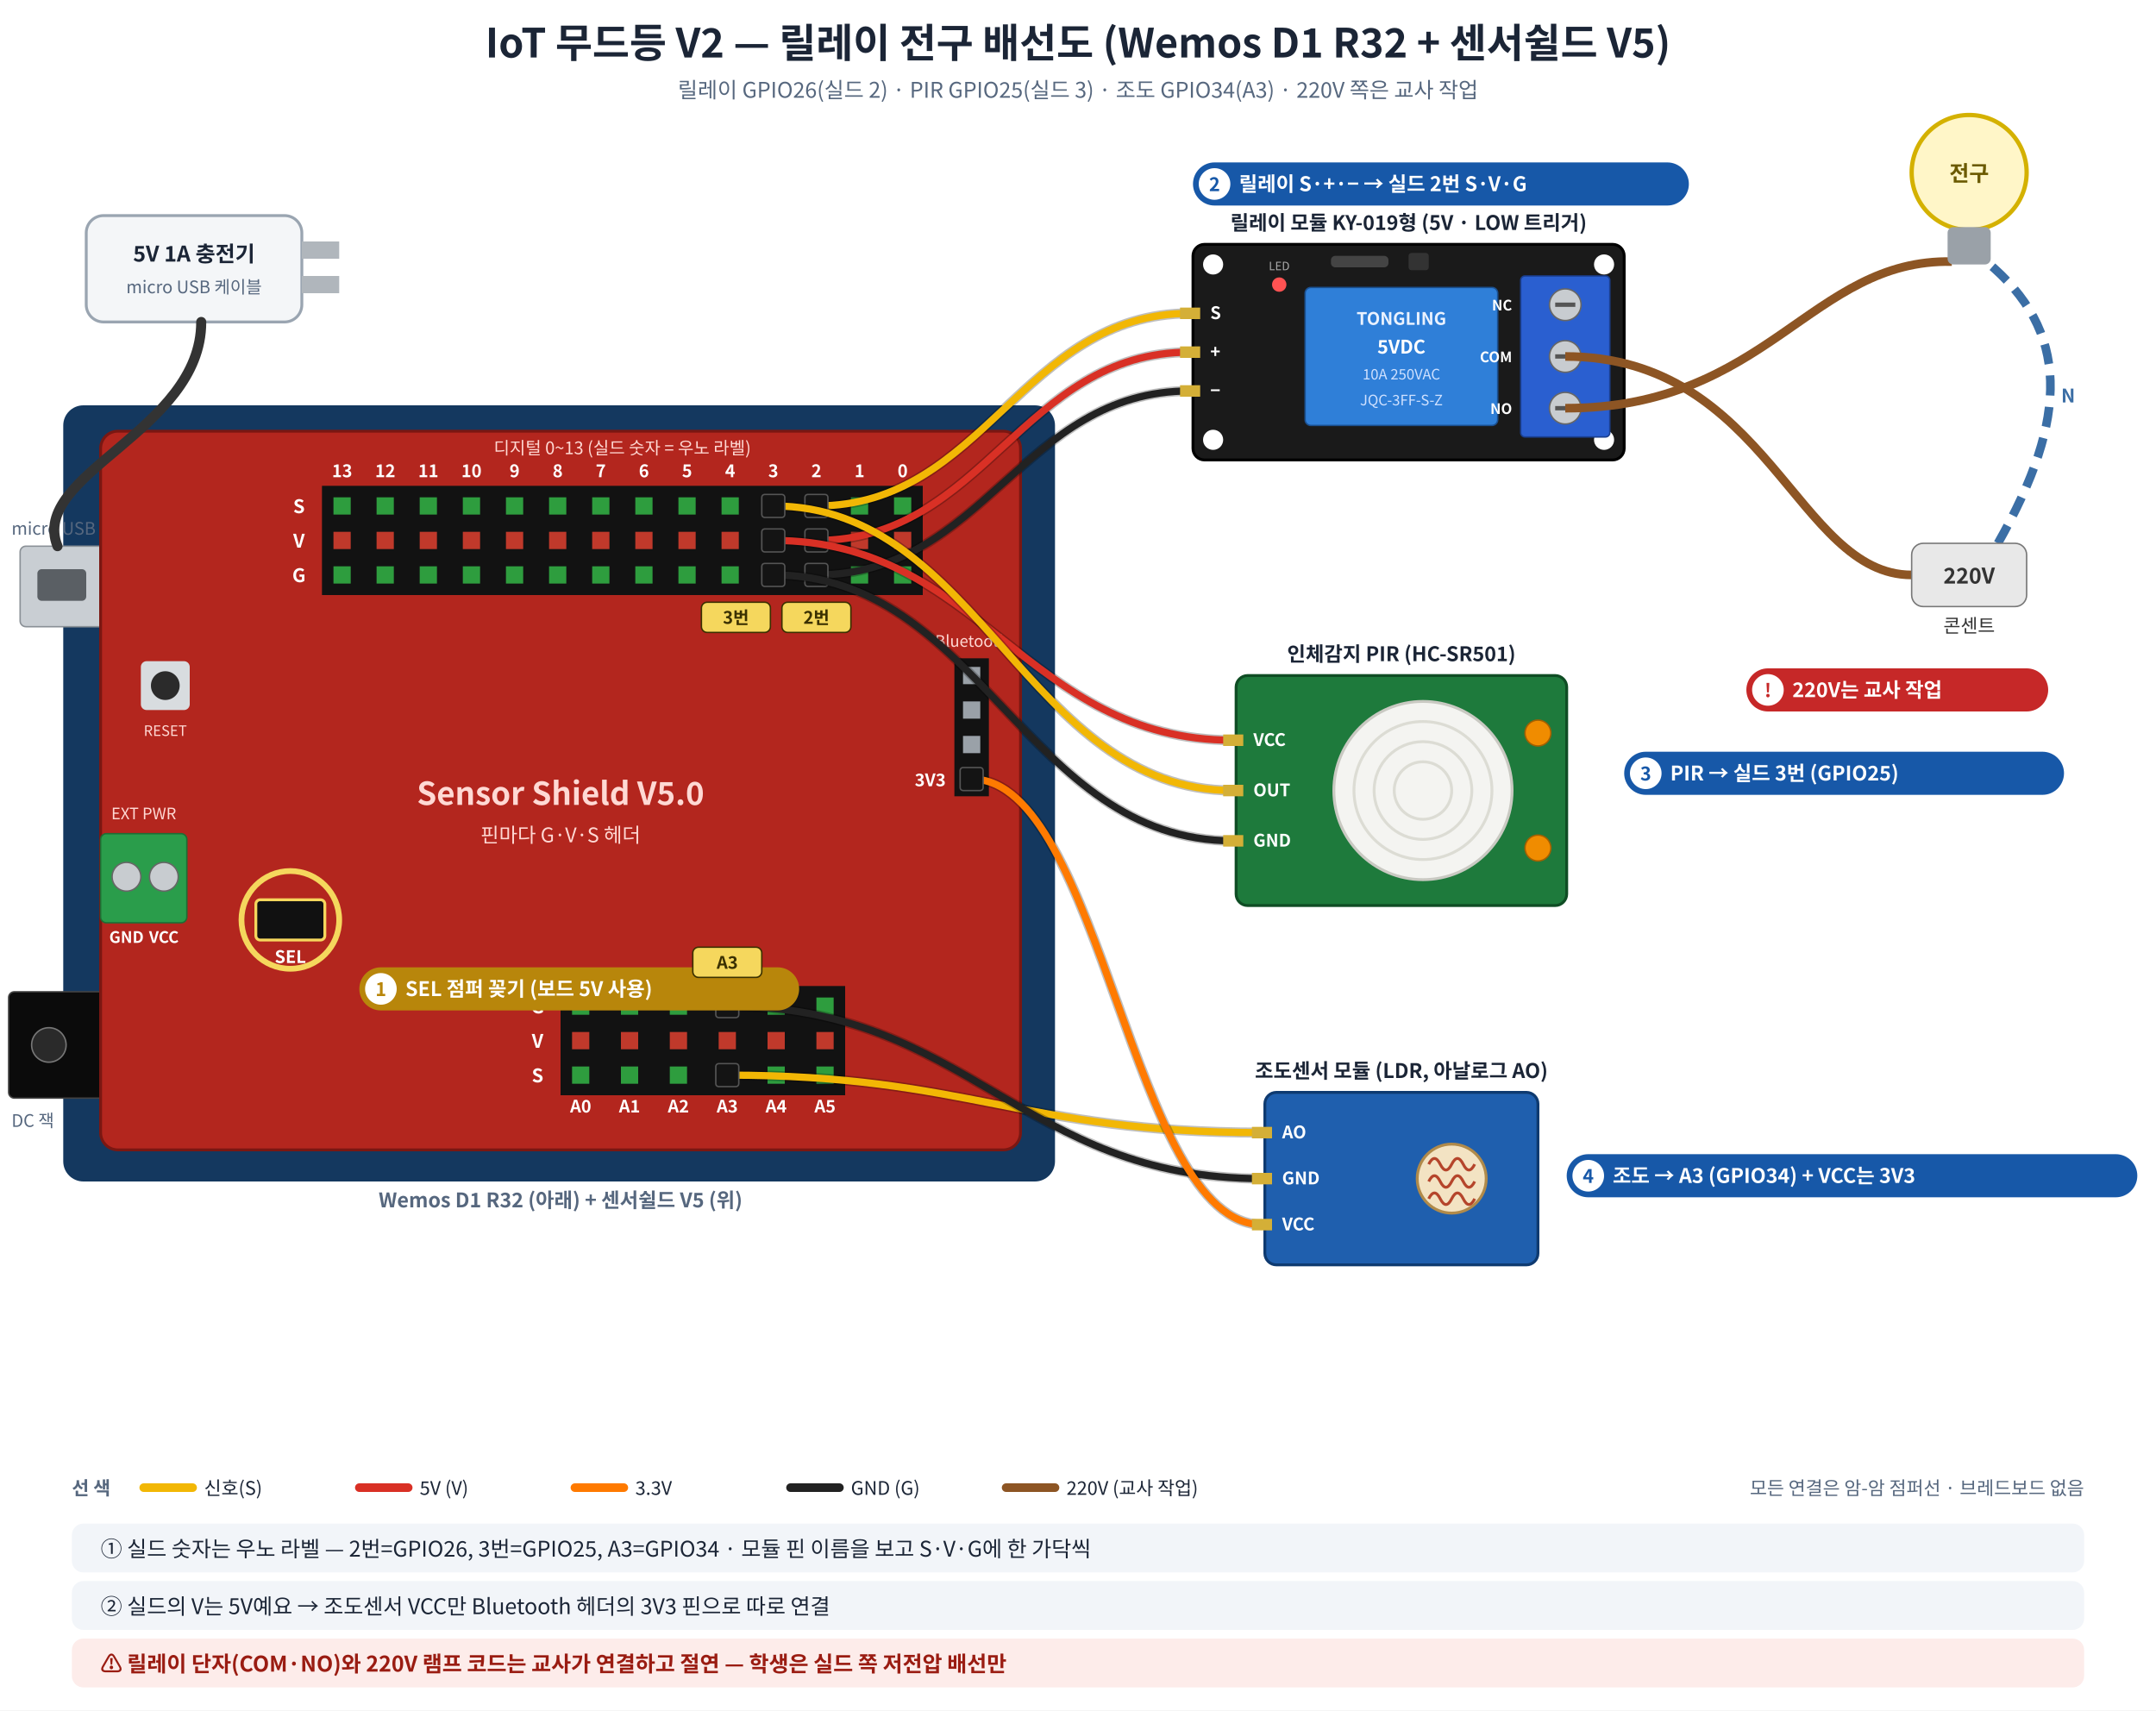
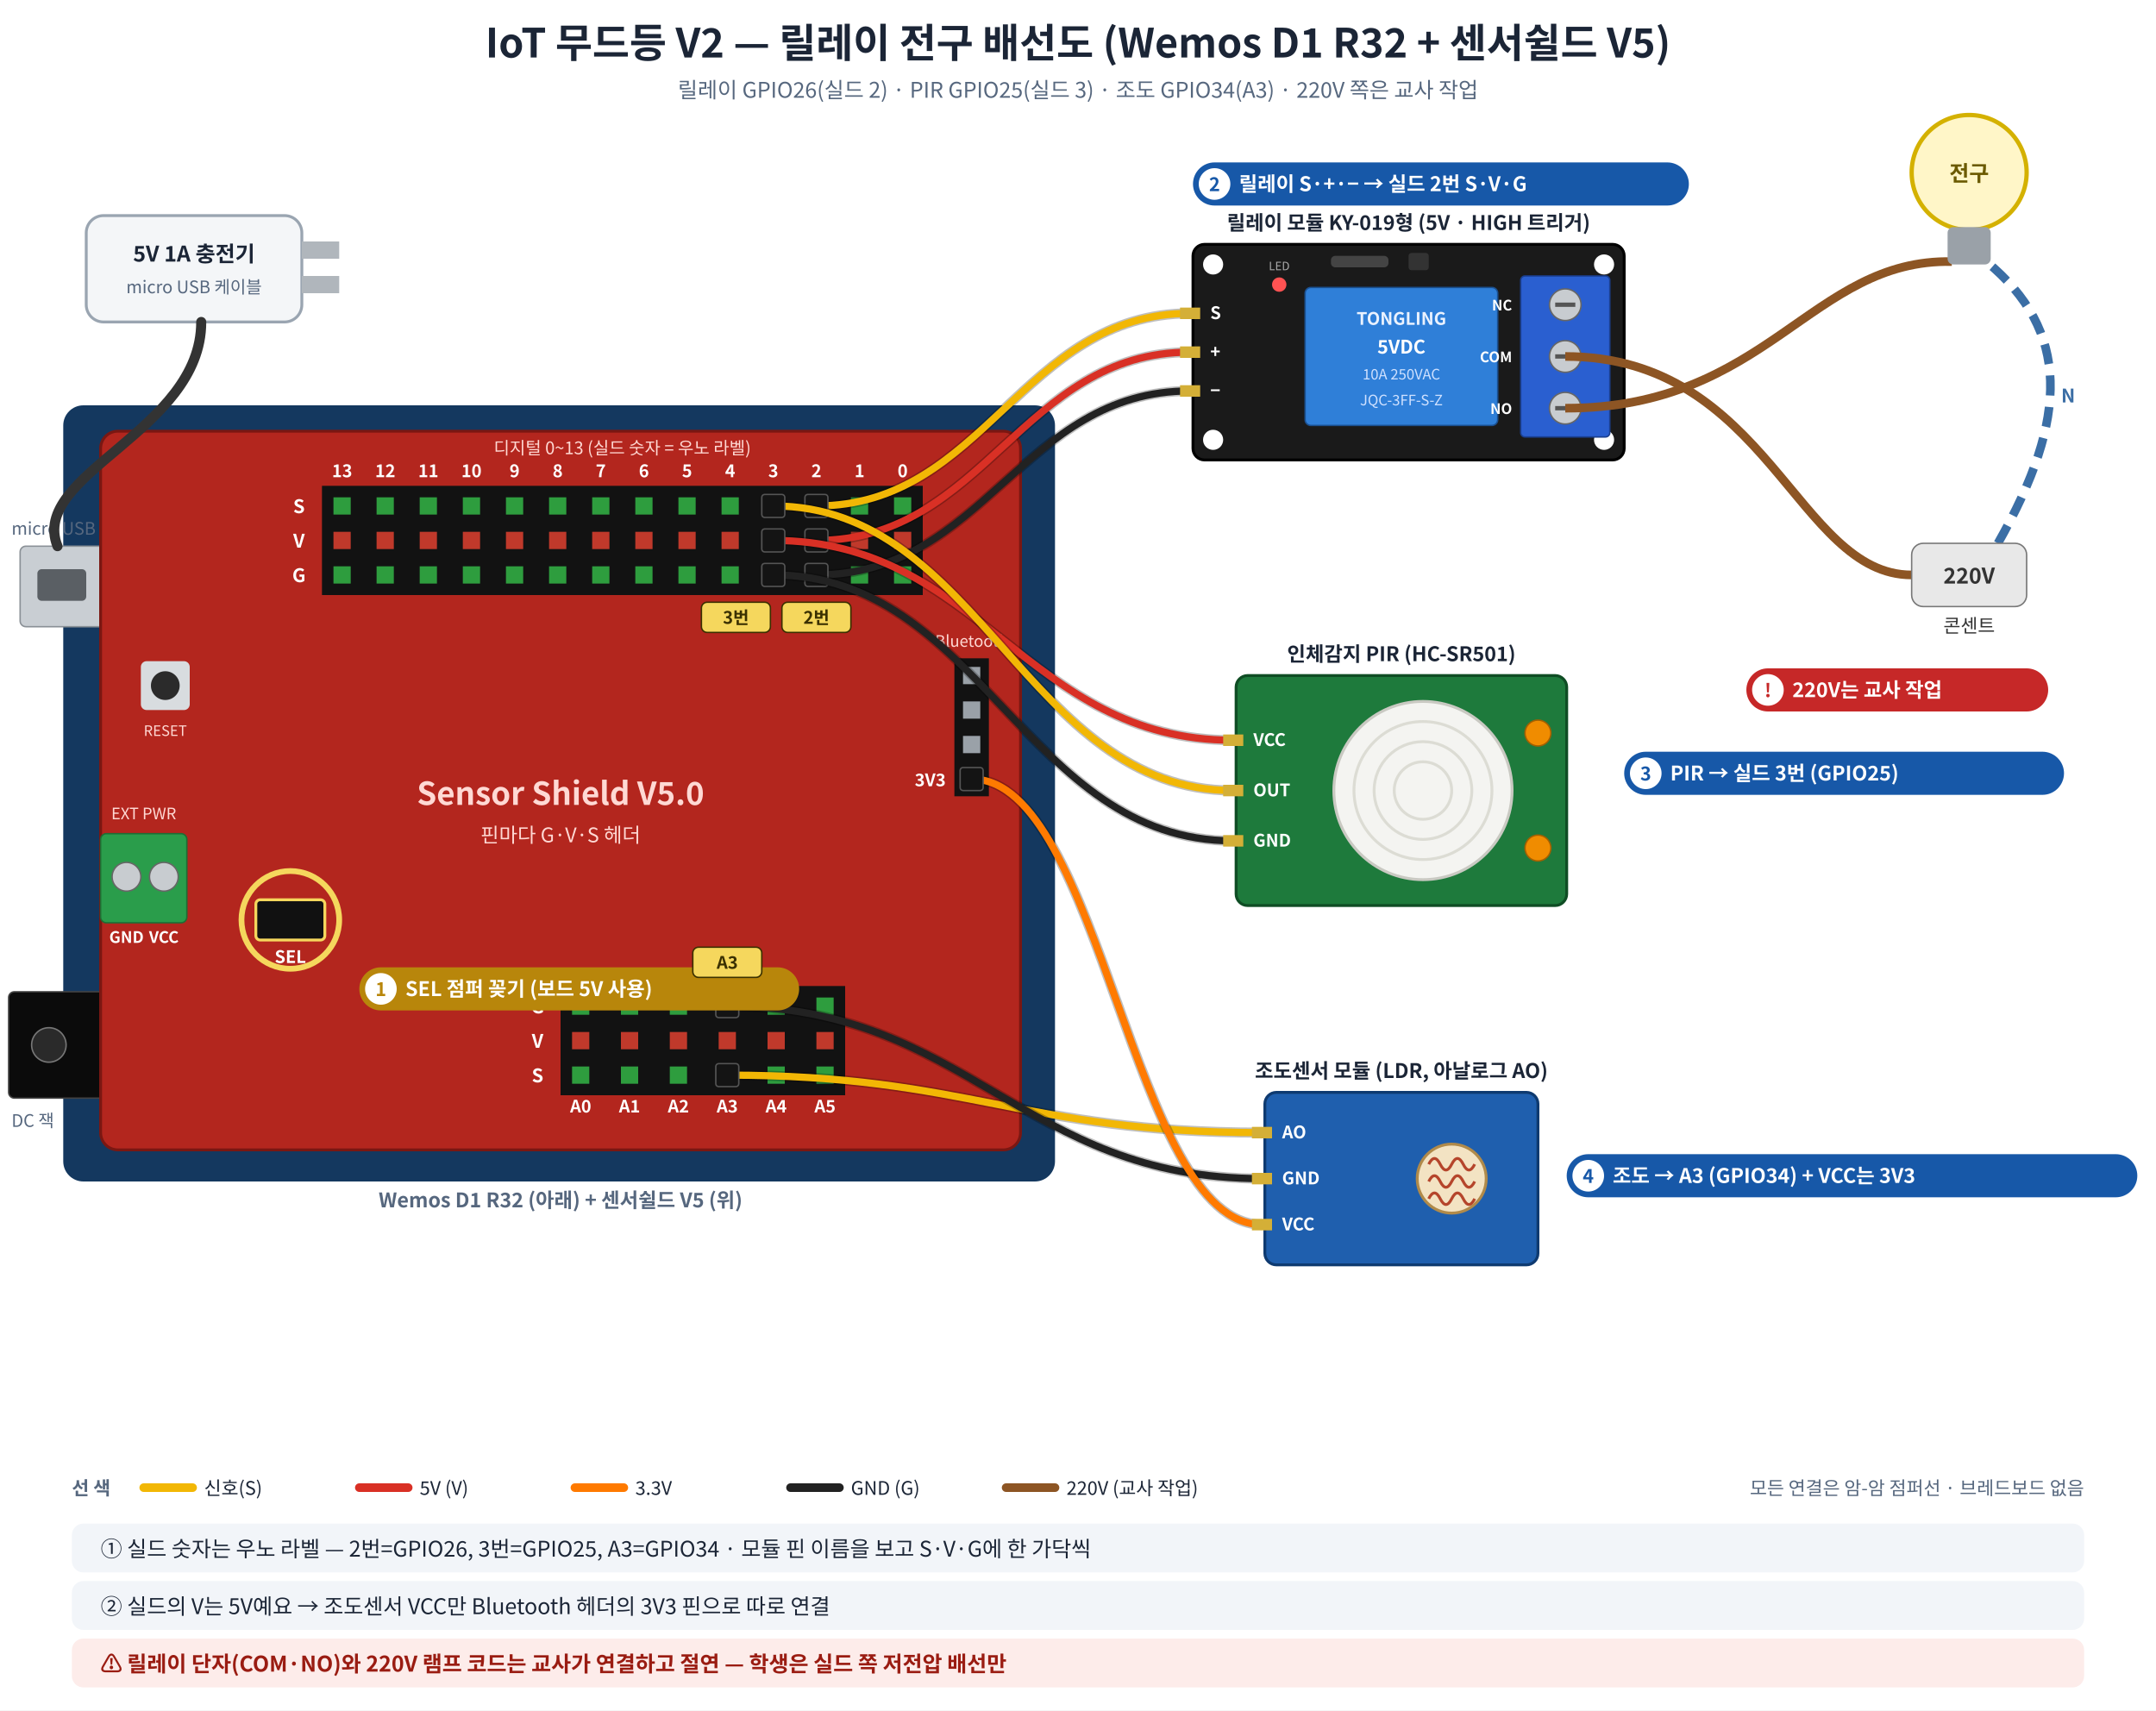
<svg xmlns="http://www.w3.org/2000/svg" width="1500" height="1190" viewBox="0 0 1500 1190" font-family="Pretendard, 'Noto Sans CJK KR', 'WenQuanYi Zen Hei', sans-serif">
  <rect width="1500" height="1190" fill="#ffffff" />
  <text x="750.0" y="40.0" font-size="28" font-weight="bold" fill="#1b2536" text-anchor="middle">IoT 무드등 V2 — 릴레이 전구 배선도 (Wemos D1 R32 + 센서쉴드 V5)</text>
  <text x="750.0" y="68.0" font-size="15" fill="#56677e" text-anchor="middle">릴레이 GPIO26(실드 2) · PIR GPIO25(실드 3) · 조도 GPIO34(A3) · 220V 쪽은 교사 작업</text>
  <rect x="44" y="282" width="690" height="540" rx="14" fill="#14385f" />
  <rect x="14" y="380" width="70" height="56" rx="4" fill="#c9ced3" stroke="#8a9096" />
  <rect x="26" y="396" width="34" height="22" rx="3" fill="#5a5f64" />
  <text x="8.0" y="372.0" font-size="12" fill="#56677e" text-anchor="start">micro USB</text>
  <rect x="6" y="690" width="92" height="74" rx="4" fill="#0b0b0b" stroke="#444" />
  <circle cx="34" cy="727" r="12" fill="#2a2a2a" stroke="#777" />
  <text x="8.0" y="784.0" font-size="12" fill="#56677e" text-anchor="start">DC 잭</text>
  <text x="390.0" y="840.0" font-size="14" font-weight="bold" fill="#56677e" text-anchor="middle">Wemos D1 R32 (아래) + 센서쉴드 V5 (위)</text>
  <rect x="70" y="300" width="640" height="500" rx="12" fill="#b3261e" stroke="#7a1712" stroke-width="2" />
  <text x="390.0" y="560.0" font-size="22" font-weight="bold" fill="#ffd9d4" text-anchor="middle">Sensor Shield V5.0</text>
  <text x="390.0" y="586.0" font-size="14" fill="#ffd9d4" text-anchor="middle">핀마다 G·V·S 헤더</text>
  <rect x="224" y="338" width="418" height="76" fill="#121212" />
  <text x="628.0" y="332.0" font-size="12" font-weight="bold" fill="#ffffff" text-anchor="middle">0</text>
  <rect x="622" y="346" width="12" height="12" fill="#2e9d3e" />
  <rect x="622" y="370" width="12" height="12" fill="#c0392b" />
  <rect x="622" y="394" width="12" height="12" fill="#2e9d3e" />
  <text x="598.0" y="332.0" font-size="12" font-weight="bold" fill="#ffffff" text-anchor="middle">1</text>
  <rect x="592" y="346" width="12" height="12" fill="#2e9d3e" />
  <rect x="592" y="370" width="12" height="12" fill="#c0392b" />
  <rect x="592" y="394" width="12" height="12" fill="#2e9d3e" />
  <text x="568.0" y="332.0" font-size="12" font-weight="bold" fill="#ffffff" text-anchor="middle">2</text>
  <rect x="562" y="346" width="12" height="12" fill="#2e9d3e" />
  <rect x="562" y="370" width="12" height="12" fill="#c0392b" />
  <rect x="562" y="394" width="12" height="12" fill="#2e9d3e" />
  <text x="538.0" y="332.0" font-size="12" font-weight="bold" fill="#ffffff" text-anchor="middle">3</text>
  <rect x="532" y="346" width="12" height="12" fill="#2e9d3e" />
  <rect x="532" y="370" width="12" height="12" fill="#c0392b" />
  <rect x="532" y="394" width="12" height="12" fill="#2e9d3e" />
  <text x="508.0" y="332.0" font-size="12" font-weight="bold" fill="#ffffff" text-anchor="middle">4</text>
  <rect x="502" y="346" width="12" height="12" fill="#2e9d3e" />
  <rect x="502" y="370" width="12" height="12" fill="#c0392b" />
  <rect x="502" y="394" width="12" height="12" fill="#2e9d3e" />
  <text x="478.0" y="332.0" font-size="12" font-weight="bold" fill="#ffffff" text-anchor="middle">5</text>
  <rect x="472" y="346" width="12" height="12" fill="#2e9d3e" />
  <rect x="472" y="370" width="12" height="12" fill="#c0392b" />
  <rect x="472" y="394" width="12" height="12" fill="#2e9d3e" />
  <text x="448.0" y="332.0" font-size="12" font-weight="bold" fill="#ffffff" text-anchor="middle">6</text>
  <rect x="442" y="346" width="12" height="12" fill="#2e9d3e" />
  <rect x="442" y="370" width="12" height="12" fill="#c0392b" />
  <rect x="442" y="394" width="12" height="12" fill="#2e9d3e" />
  <text x="418.0" y="332.0" font-size="12" font-weight="bold" fill="#ffffff" text-anchor="middle">7</text>
  <rect x="412" y="346" width="12" height="12" fill="#2e9d3e" />
  <rect x="412" y="370" width="12" height="12" fill="#c0392b" />
  <rect x="412" y="394" width="12" height="12" fill="#2e9d3e" />
  <text x="388.0" y="332.0" font-size="12" font-weight="bold" fill="#ffffff" text-anchor="middle">8</text>
  <rect x="382" y="346" width="12" height="12" fill="#2e9d3e" />
  <rect x="382" y="370" width="12" height="12" fill="#c0392b" />
  <rect x="382" y="394" width="12" height="12" fill="#2e9d3e" />
  <text x="358.0" y="332.0" font-size="12" font-weight="bold" fill="#ffffff" text-anchor="middle">9</text>
  <rect x="352" y="346" width="12" height="12" fill="#2e9d3e" />
  <rect x="352" y="370" width="12" height="12" fill="#c0392b" />
  <rect x="352" y="394" width="12" height="12" fill="#2e9d3e" />
  <text x="328.0" y="332.0" font-size="12" font-weight="bold" fill="#ffffff" text-anchor="middle">10</text>
  <rect x="322" y="346" width="12" height="12" fill="#2e9d3e" />
  <rect x="322" y="370" width="12" height="12" fill="#c0392b" />
  <rect x="322" y="394" width="12" height="12" fill="#2e9d3e" />
  <text x="298.0" y="332.0" font-size="12" font-weight="bold" fill="#ffffff" text-anchor="middle">11</text>
  <rect x="292" y="346" width="12" height="12" fill="#2e9d3e" />
  <rect x="292" y="370" width="12" height="12" fill="#c0392b" />
  <rect x="292" y="394" width="12" height="12" fill="#2e9d3e" />
  <text x="268.0" y="332.0" font-size="12" font-weight="bold" fill="#ffffff" text-anchor="middle">12</text>
  <rect x="262" y="346" width="12" height="12" fill="#2e9d3e" />
  <rect x="262" y="370" width="12" height="12" fill="#c0392b" />
  <rect x="262" y="394" width="12" height="12" fill="#2e9d3e" />
  <text x="238.0" y="332.0" font-size="12" font-weight="bold" fill="#ffffff" text-anchor="middle">13</text>
  <rect x="232" y="346" width="12" height="12" fill="#2e9d3e" />
  <rect x="232" y="370" width="12" height="12" fill="#c0392b" />
  <rect x="232" y="394" width="12" height="12" fill="#2e9d3e" />
  <text x="208.0" y="357.0" font-size="13" font-weight="bold" fill="#ffffff" text-anchor="middle">S</text>
  <text x="208.0" y="381.0" font-size="13" font-weight="bold" fill="#ffffff" text-anchor="middle">V</text>
  <text x="208.0" y="405.0" font-size="13" font-weight="bold" fill="#ffffff" text-anchor="middle">G</text>
  <text x="433.0" y="316.0" font-size="12" fill="#ffd9d4" text-anchor="middle">디지털 0~13 (실드 숫자 = 우노 라벨)</text>
  <rect x="390" y="686" width="198" height="76" fill="#121212" />
  <text x="404.0" y="774.0" font-size="12" font-weight="bold" fill="#ffffff" text-anchor="middle">A0</text>
  <rect x="398" y="694" width="12" height="12" fill="#2e9d3e" />
  <rect x="398" y="718" width="12" height="12" fill="#c0392b" />
  <rect x="398" y="742" width="12" height="12" fill="#2e9d3e" />
  <text x="438.0" y="774.0" font-size="12" font-weight="bold" fill="#ffffff" text-anchor="middle">A1</text>
  <rect x="432" y="694" width="12" height="12" fill="#2e9d3e" />
  <rect x="432" y="718" width="12" height="12" fill="#c0392b" />
  <rect x="432" y="742" width="12" height="12" fill="#2e9d3e" />
  <text x="472.0" y="774.0" font-size="12" font-weight="bold" fill="#ffffff" text-anchor="middle">A2</text>
  <rect x="466" y="694" width="12" height="12" fill="#2e9d3e" />
  <rect x="466" y="718" width="12" height="12" fill="#c0392b" />
  <rect x="466" y="742" width="12" height="12" fill="#2e9d3e" />
  <text x="506.0" y="774.0" font-size="12" font-weight="bold" fill="#ffffff" text-anchor="middle">A3</text>
  <rect x="500" y="694" width="12" height="12" fill="#2e9d3e" />
  <rect x="500" y="718" width="12" height="12" fill="#c0392b" />
  <rect x="500" y="742" width="12" height="12" fill="#2e9d3e" />
  <text x="540.0" y="774.0" font-size="12" font-weight="bold" fill="#ffffff" text-anchor="middle">A4</text>
  <rect x="534" y="694" width="12" height="12" fill="#2e9d3e" />
  <rect x="534" y="718" width="12" height="12" fill="#c0392b" />
  <rect x="534" y="742" width="12" height="12" fill="#2e9d3e" />
  <text x="574.0" y="774.0" font-size="12" font-weight="bold" fill="#ffffff" text-anchor="middle">A5</text>
  <rect x="568" y="694" width="12" height="12" fill="#2e9d3e" />
  <rect x="568" y="718" width="12" height="12" fill="#c0392b" />
  <rect x="568" y="742" width="12" height="12" fill="#2e9d3e" />
  <text x="374.0" y="705.0" font-size="13" font-weight="bold" fill="#ffffff" text-anchor="middle">G</text>
  <text x="374.0" y="729.0" font-size="13" font-weight="bold" fill="#ffffff" text-anchor="middle">V</text>
  <text x="374.0" y="753.0" font-size="13" font-weight="bold" fill="#ffffff" text-anchor="middle">S</text>
  <rect x="664" y="458" width="24" height="96" fill="#121212" />
  <rect x="670" y="464" width="12" height="12" fill="#9aa1a8" />
  <rect x="670" y="488" width="12" height="12" fill="#9aa1a8" />
  <rect x="670" y="512" width="12" height="12" fill="#9aa1a8" />
  <rect x="670" y="536" width="12" height="12" fill="#c0392b" />
  <text x="658.0" y="547.0" font-size="12" font-weight="bold" fill="#ffffff" text-anchor="end">3V3</text>
  <text x="676.0" y="450.0" font-size="11" fill="#ffd9d4" text-anchor="middle">Bluetooth</text>
  <rect x="70" y="580" width="60" height="62" rx="4" fill="#2a9d4b" stroke="#1d6d34" />
  <circle cx="88" cy="610" r="10" fill="#c8ccd0" stroke="#666" />
  <circle cx="114" cy="610" r="10" fill="#c8ccd0" stroke="#666" />
  <text x="88.0" y="656.0" font-size="11" font-weight="bold" fill="#ffffff" text-anchor="middle">GND</text>
  <text x="114.0" y="656.0" font-size="11" font-weight="bold" fill="#ffffff" text-anchor="middle">VCC</text>
  <text x="100.0" y="570.0" font-size="11" fill="#ffd9d4" text-anchor="middle">EXT PWR</text>
  <rect x="184" y="634" width="12" height="12" fill="#d4af37" />
  <rect x="208" y="634" width="12" height="12" fill="#d4af37" />
  <text x="202.0" y="670.0" font-size="12" font-weight="bold" fill="#ffffff" text-anchor="middle">SEL</text>
  <rect x="178" y="626" width="48" height="28" rx="3" fill="#111" stroke="#f5d75d" stroke-width="2" />
  <rect x="98" y="460" width="34" height="34" rx="4" fill="#d8dcdf" />
  <circle cx="115" cy="477" r="10" fill="#2b2b2b" />
  <text x="115.0" y="512.0" font-size="10" fill="#ffd9d4" text-anchor="middle">RESET</text>
  <path d="M568.0 352.0 C 685.0 352.0, 711.0 218.0, 828.0 218.0" fill="none" stroke="#000" stroke-opacity="0.25" stroke-width="7" stroke-linecap="round" />
  <path d="M568.0 352.0 C 685.0 352.0, 711.0 218.0, 828.0 218.0" fill="none" stroke="#f2b705" stroke-width="5" stroke-linecap="round" />
  <path d="M568.0 376.0 C 685.0 376.0, 711.0 245.0, 828.0 245.0" fill="none" stroke="#000" stroke-opacity="0.25" stroke-width="7" stroke-linecap="round" />
  <path d="M568.0 376.0 C 685.0 376.0, 711.0 245.0, 828.0 245.0" fill="none" stroke="#d93025" stroke-width="5" stroke-linecap="round" />
  <path d="M568.0 400.0 C 685.0 400.0, 711.0 272.0, 828.0 272.0" fill="none" stroke="#000" stroke-opacity="0.25" stroke-width="7" stroke-linecap="round" />
  <path d="M568.0 400.0 C 685.0 400.0, 711.0 272.0, 828.0 272.0" fill="none" stroke="#222222" stroke-width="5" stroke-linecap="round" />
  <rect x="830" y="170" width="300" height="150" rx="8" fill="#1a1a1a" stroke="#000" stroke-width="2" />
  <circle cx="844" cy="184" r="7" fill="#ffffff" />
  <circle cx="1116" cy="184" r="7" fill="#ffffff" />
  <circle cx="844" cy="306" r="7" fill="#ffffff" />
  <circle cx="1116" cy="306" r="7" fill="#ffffff" />
  <rect x="908" y="200" width="134" height="96" rx="4" fill="#2f7fd8" stroke="#1a4f8f" />
  <text x="975.0" y="226.0" font-size="12" font-weight="bold" fill="#eaf2ff" text-anchor="middle">TONGLING</text>
  <text x="975.0" y="246.0" font-size="13" font-weight="bold" fill="#ffffff" text-anchor="middle">5VDC</text>
  <text x="975.0" y="264.0" font-size="10" fill="#cfe1ff" text-anchor="middle">10A 250VAC</text>
  <text x="975.0" y="282.0" font-size="10" fill="#cfe1ff" text-anchor="middle">JQC-3FF-S-Z</text>
  <rect x="1058" y="192" width="62" height="112" rx="3" fill="#2a5fd0" stroke="#1a3f90" />
  <circle cx="1089" cy="212" r="11" fill="#c8ccd0" stroke="#666" />
  <path d="M1082 212 h14" stroke="#555" stroke-width="3" />
  <text x="1052.0" y="216.0" font-size="10" font-weight="bold" fill="#ffffff" text-anchor="end">NC</text>
  <circle cx="1089" cy="248" r="11" fill="#c8ccd0" stroke="#666" />
  <path d="M1082 248 h14" stroke="#555" stroke-width="3" />
  <text x="1052.0" y="252.0" font-size="10" font-weight="bold" fill="#ffffff" text-anchor="end">COM</text>
  <circle cx="1089" cy="284" r="11" fill="#c8ccd0" stroke="#666" />
  <path d="M1082 284 h14" stroke="#555" stroke-width="3" />
  <text x="1052.0" y="288.0" font-size="10" font-weight="bold" fill="#ffffff" text-anchor="end">NO</text>
  <rect x="926" y="178" width="40" height="8" rx="3" fill="#444" />
  <rect x="980" y="176" width="14" height="12" rx="2" fill="#333" />
  <circle cx="890" cy="198" r="5" fill="#ff5252" />
  <text x="890.0" y="188.0" font-size="8" fill="#aaa" text-anchor="middle">LED</text>
-   <text x="980.0" y="160.0" font-size="14" font-weight="bold" fill="#1b2536" text-anchor="middle">릴레이 모듈 KY-019형 (5V · LOW 트리거)</text>
+   <text x="980.0" y="160.0" font-size="14" font-weight="bold" fill="#1b2536" text-anchor="middle">릴레이 모듈 KY-019형 (5V · HIGH 트리거)</text>
  <rect x="821" y="214" width="14" height="8" fill="#d4af37" />
  <text x="842.0" y="222.0" font-size="12" font-weight="bold" fill="#ffffff" text-anchor="start">S</text>
  <rect x="821" y="241" width="14" height="8" fill="#d4af37" />
  <text x="842.0" y="249.0" font-size="12" font-weight="bold" fill="#ffffff" text-anchor="start">+</text>
  <rect x="821" y="268" width="14" height="8" fill="#d4af37" />
  <text x="842.0" y="276.0" font-size="12" font-weight="bold" fill="#ffffff" text-anchor="start">−</text>
  <rect x="560" y="344" width="16" height="16" rx="2" fill="#141414" stroke="#555" stroke-width="1" />
  <rect x="560" y="368" width="16" height="16" rx="2" fill="#141414" stroke="#555" stroke-width="1" />
  <rect x="560" y="392" width="16" height="16" rx="2" fill="#141414" stroke="#555" stroke-width="1" />
  <path d="M538.0 376.0 C 682.0 376.0, 714.0 515.0, 858.0 515.0" fill="none" stroke="#000" stroke-opacity="0.25" stroke-width="7" stroke-linecap="round" />
  <path d="M538.0 376.0 C 682.0 376.0, 714.0 515.0, 858.0 515.0" fill="none" stroke="#d93025" stroke-width="5" stroke-linecap="round" />
  <path d="M538.0 352.0 C 682.0 352.0, 714.0 550.0, 858.0 550.0" fill="none" stroke="#000" stroke-opacity="0.25" stroke-width="7" stroke-linecap="round" />
  <path d="M538.0 352.0 C 682.0 352.0, 714.0 550.0, 858.0 550.0" fill="none" stroke="#f2b705" stroke-width="5" stroke-linecap="round" />
  <path d="M538.0 400.0 C 682.0 400.0, 714.0 585.0, 858.0 585.0" fill="none" stroke="#000" stroke-opacity="0.25" stroke-width="7" stroke-linecap="round" />
  <path d="M538.0 400.0 C 682.0 400.0, 714.0 585.0, 858.0 585.0" fill="none" stroke="#222222" stroke-width="5" stroke-linecap="round" />
  <path d="M506.0 748.0 C 673.4 748.0, 710.6 788.0, 878.0 788.0" fill="none" stroke="#000" stroke-opacity="0.25" stroke-width="7" stroke-linecap="round" />
  <path d="M506.0 748.0 C 673.4 748.0, 710.6 788.0, 878.0 788.0" fill="none" stroke="#f2b705" stroke-width="5" stroke-linecap="round" />
  <path d="M506.0 700.0 C 673.4 700.0, 710.6 820.0, 878.0 820.0" fill="none" stroke="#000" stroke-opacity="0.25" stroke-width="7" stroke-linecap="round" />
  <path d="M506.0 700.0 C 673.4 700.0, 710.6 820.0, 878.0 820.0" fill="none" stroke="#222222" stroke-width="5" stroke-linecap="round" />
  <path d="M676.0 542.0 C 766.9 542.0, 787.1 852.0, 878.0 852.0" fill="none" stroke="#000" stroke-opacity="0.25" stroke-width="7" stroke-linecap="round" />
  <path d="M676.0 542.0 C 766.9 542.0, 787.1 852.0, 878.0 852.0" fill="none" stroke="#ff7a00" stroke-width="5" stroke-linecap="round" />
  <rect x="860" y="470" width="230" height="160" rx="8" fill="#1e7a3c" stroke="#0f4d24" stroke-width="2" />
  <circle cx="990" cy="550" r="62" fill="#f4f4f1" stroke="#c9c9c2" stroke-width="2" />
  <circle cx="990" cy="550" r="48" fill="none" stroke="#dcdcd4" stroke-width="2" />
  <circle cx="990" cy="550" r="34" fill="none" stroke="#dcdcd4" stroke-width="2" />
  <circle cx="990" cy="550" r="20" fill="none" stroke="#dcdcd4" stroke-width="2" />
  <circle cx="1070" cy="510" r="9" fill="#f08c00" stroke="#a35f00" />
  <circle cx="1070" cy="590" r="9" fill="#f08c00" stroke="#a35f00" />
  <text x="975.0" y="460.0" font-size="14" font-weight="bold" fill="#1b2536" text-anchor="middle">인체감지 PIR (HC-SR501)</text>
  <rect x="851" y="511" width="14" height="8" fill="#d4af37" />
  <text x="872.0" y="519.0" font-size="12" font-weight="bold" fill="#ffffff" text-anchor="start">VCC</text>
  <rect x="851" y="546" width="14" height="8" fill="#d4af37" />
  <text x="872.0" y="554.0" font-size="12" font-weight="bold" fill="#ffffff" text-anchor="start">OUT</text>
  <rect x="851" y="581" width="14" height="8" fill="#d4af37" />
  <text x="872.0" y="589.0" font-size="12" font-weight="bold" fill="#ffffff" text-anchor="start">GND</text>
  <rect x="880" y="760" width="190" height="120" rx="8" fill="#1f5fae" stroke="#0e3a70" stroke-width="2" />
  <circle cx="1010" cy="820" r="24" fill="#f3e3c3" stroke="#b08a4a" stroke-width="2" />
  <path d="M994 810 q4 -8 8 0 t8 0 t8 0 t8 0 M994 822 q4 -8 8 0 t8 0 t8 0 t8 0 M994 834 q4 -8 8 0 t8 0 t8 0 t8 0" fill="none" stroke="#b5452b" stroke-width="2" />
  <text x="975.0" y="750.0" font-size="14" font-weight="bold" fill="#1b2536" text-anchor="middle">조도센서 모듈 (LDR, 아날로그 AO)</text>
  <rect x="871" y="784" width="14" height="8" fill="#d4af37" />
  <text x="892.0" y="792.0" font-size="12" font-weight="bold" fill="#ffffff" text-anchor="start">AO</text>
  <rect x="871" y="816" width="14" height="8" fill="#d4af37" />
  <text x="892.0" y="824.0" font-size="12" font-weight="bold" fill="#ffffff" text-anchor="start">GND</text>
  <rect x="871" y="848" width="14" height="8" fill="#d4af37" />
  <text x="892.0" y="856.0" font-size="12" font-weight="bold" fill="#ffffff" text-anchor="start">VCC</text>
  <rect x="530" y="344" width="16" height="16" rx="2" fill="#141414" stroke="#555" stroke-width="1" />
  <rect x="530" y="368" width="16" height="16" rx="2" fill="#141414" stroke="#555" stroke-width="1" />
  <rect x="530" y="392" width="16" height="16" rx="2" fill="#141414" stroke="#555" stroke-width="1" />
  <rect x="498" y="740" width="16" height="16" rx="2" fill="#141414" stroke="#555" stroke-width="1" />
  <rect x="498" y="692" width="16" height="16" rx="2" fill="#141414" stroke="#555" stroke-width="1" />
  <rect x="668" y="534" width="16" height="16" rx="2" fill="#141414" stroke="#555" stroke-width="1" />
  <rect x="1130" y="523" width="306" height="30" rx="15" fill="#1758a8" />
  <circle cx="1145" cy="538" r="11" fill="#ffffff" />
  <text x="1145.0" y="543.0" font-size="13" font-weight="bold" fill="#1758a8" text-anchor="middle">3</text>
  <text x="1162.0" y="543.0" font-size="14" font-weight="bold" fill="#ffffff" text-anchor="start">PIR → 실드 3번 (GPIO25)</text>
  <rect x="1090" y="803" width="397" height="30" rx="15" fill="#1758a8" />
  <circle cx="1105" cy="818" r="11" fill="#ffffff" />
  <text x="1105.0" y="823.0" font-size="13" font-weight="bold" fill="#1758a8" text-anchor="middle">4</text>
  <text x="1122.0" y="823.0" font-size="14" font-weight="bold" fill="#ffffff" text-anchor="start">조도 → A3 (GPIO34) + VCC는 3V3</text>
  <path d="M1089 248 C 1230 248, 1250 400, 1330 400" fill="none" stroke="#8d5524" stroke-width="6" />
  <path d="M1089 284 C 1230 284, 1260 180, 1358 182" fill="none" stroke="#8d5524" stroke-width="6" />
  <path d="M1390 378 C 1440 290, 1440 230, 1382 182" fill="none" stroke="#3b6ea5" stroke-width="6" stroke-dasharray="14 8" />
  <circle cx="1370" cy="120" r="40" fill="#fff6c8" stroke="#d4b100" stroke-width="3" />
  <rect x="1355" y="158" width="30" height="26" rx="4" fill="#9aa1a8" />
  <text x="1370.0" y="126.0" font-size="15" font-weight="bold" fill="#6b5a00" text-anchor="middle">전구</text>
  <rect x="1330" y="378" width="80" height="44" rx="8" fill="#e8e8e8" stroke="#777" />
  <text x="1370.0" y="406.0" font-size="15" font-weight="bold" fill="#333" text-anchor="middle">220V</text>
  <text x="1370.0" y="440.0" font-size="13" fill="#333" text-anchor="middle">콘센트</text>
  <text x="1434.0" y="280.0" font-size="13" font-weight="bold" fill="#3b6ea5" text-anchor="start">N</text>
  <rect x="1215" y="465" width="210" height="30" rx="15" fill="#c62828" />
  <circle cx="1230" cy="480" r="11" fill="#ffffff" />
  <text x="1230.0" y="485.0" font-size="13" font-weight="bold" fill="#c62828" text-anchor="middle">!</text>
  <text x="1247.0" y="485.0" font-size="14" font-weight="bold" fill="#ffffff" text-anchor="start">220V는 교사 작업</text>
  <rect x="60" y="150" width="150" height="74" rx="12" fill="#f4f6f8" stroke="#9aa5b1" stroke-width="2" />
  <rect x="210" y="168" width="26" height="12" fill="#b0b6bc" />
  <rect x="210" y="192" width="26" height="12" fill="#b0b6bc" />
  <text x="135.0" y="182.0" font-size="15" font-weight="bold" fill="#1b2536" text-anchor="middle">5V 1A 충전기</text>
  <text x="135.0" y="204.0" font-size="12" fill="#56677e" text-anchor="middle">micro USB 케이블</text>
  <path d="M140 224 C 140 300, 20 330, 40 380" fill="none" stroke="#333" stroke-width="7" stroke-linecap="round" />
  <circle cx="202" cy="640" r="34" fill="none" stroke="#f5d75d" stroke-width="4" />
  <rect x="250" y="673" width="306" height="30" rx="15" fill="#b8860b" />
  <circle cx="265" cy="688" r="11" fill="#ffffff" />
  <text x="265.0" y="693.0" font-size="13" font-weight="bold" fill="#b8860b" text-anchor="middle">1</text>
  <text x="282.0" y="693.0" font-size="14" font-weight="bold" fill="#ffffff" text-anchor="start">SEL 점퍼 꽂기 (보드 5V 사용)</text>
  <rect x="830" y="113" width="345" height="30" rx="15" fill="#1758a8" />
  <circle cx="845" cy="128" r="11" fill="#ffffff" />
  <text x="845.0" y="133.0" font-size="13" font-weight="bold" fill="#1758a8" text-anchor="middle">2</text>
  <text x="862.0" y="133.0" font-size="14" font-weight="bold" fill="#ffffff" text-anchor="start">릴레이 S·+·− → 실드 2번 S·V·G</text>
  <rect x="544" y="419" width="48" height="21" rx="4" fill="#f5d75d" stroke="#3a3000" />
  <text x="568.0" y="434.0" font-size="12" font-weight="bold" fill="#3a3000" text-anchor="middle">2번</text>
  <rect x="488" y="419" width="48" height="21" rx="4" fill="#f5d75d" stroke="#3a3000" />
  <text x="512.0" y="434.0" font-size="12" font-weight="bold" fill="#3a3000" text-anchor="middle">3번</text>
  <rect x="482" y="659" width="48" height="21" rx="4" fill="#f5d75d" stroke="#3a3000" />
  <text x="506.0" y="674.0" font-size="12" font-weight="bold" fill="#3a3000" text-anchor="middle">A3</text>
  <text x="50.0" y="1040.0" font-size="13" font-weight="bold" fill="#56677e" text-anchor="start">선 색</text>
  <path d="M100 1035 h34" stroke="#f2b705" stroke-width="6" stroke-linecap="round" />
  <text x="142.0" y="1040.0" font-size="13" fill="#1b2536" text-anchor="start">신호(S)</text>
  <path d="M250 1035 h34" stroke="#d93025" stroke-width="6" stroke-linecap="round" />
  <text x="292.0" y="1040.0" font-size="13" fill="#1b2536" text-anchor="start">5V (V)</text>
  <path d="M400 1035 h34" stroke="#ff7a00" stroke-width="6" stroke-linecap="round" />
  <text x="442.0" y="1040.0" font-size="13" fill="#1b2536" text-anchor="start">3.3V</text>
  <path d="M550 1035 h34" stroke="#222222" stroke-width="6" stroke-linecap="round" />
  <text x="592.0" y="1040.0" font-size="13" fill="#1b2536" text-anchor="start">GND (G)</text>
  <path d="M700 1035 h34" stroke="#8d5524" stroke-width="6" stroke-linecap="round" />
  <text x="742.0" y="1040.0" font-size="13" fill="#1b2536" text-anchor="start">220V (교사 작업)</text>
  <text x="1450.0" y="1040.0" font-size="13" fill="#56677e" text-anchor="end">모든 연결은 암-암 점퍼선 · 브레드보드 없음</text>
  <rect x="50" y="1060" width="1400" height="34" rx="8" fill="#f2f5f9" />
  <text x="70.0" y="1083.0" font-size="15" fill="#1b2536" text-anchor="start">① 실드 숫자는 우노 라벨 — 2번=GPIO26, 3번=GPIO25, A3=GPIO34 · 모듈 핀 이름을 보고 S·V·G에 한 가닥씩</text>
  <rect x="50" y="1100" width="1400" height="34" rx="8" fill="#f2f5f9" />
  <text x="70.0" y="1123.0" font-size="15" fill="#1b2536" text-anchor="start">② 실드의 V는 5V예요 → 조도센서 VCC만 Bluetooth 헤더의 3V3 핀으로 따로 연결</text>
  <rect x="50" y="1140" width="1400" height="34" rx="8" fill="#fdecea" />
  <text x="70.0" y="1163.0" font-size="15" font-weight="bold" fill="#9a1c12" text-anchor="start">⚠ 릴레이 단자(COM·NO)와 220V 램프 코드는 교사가 연결하고 절연 — 학생은 실드 쪽 저전압 배선만</text>
</svg>
